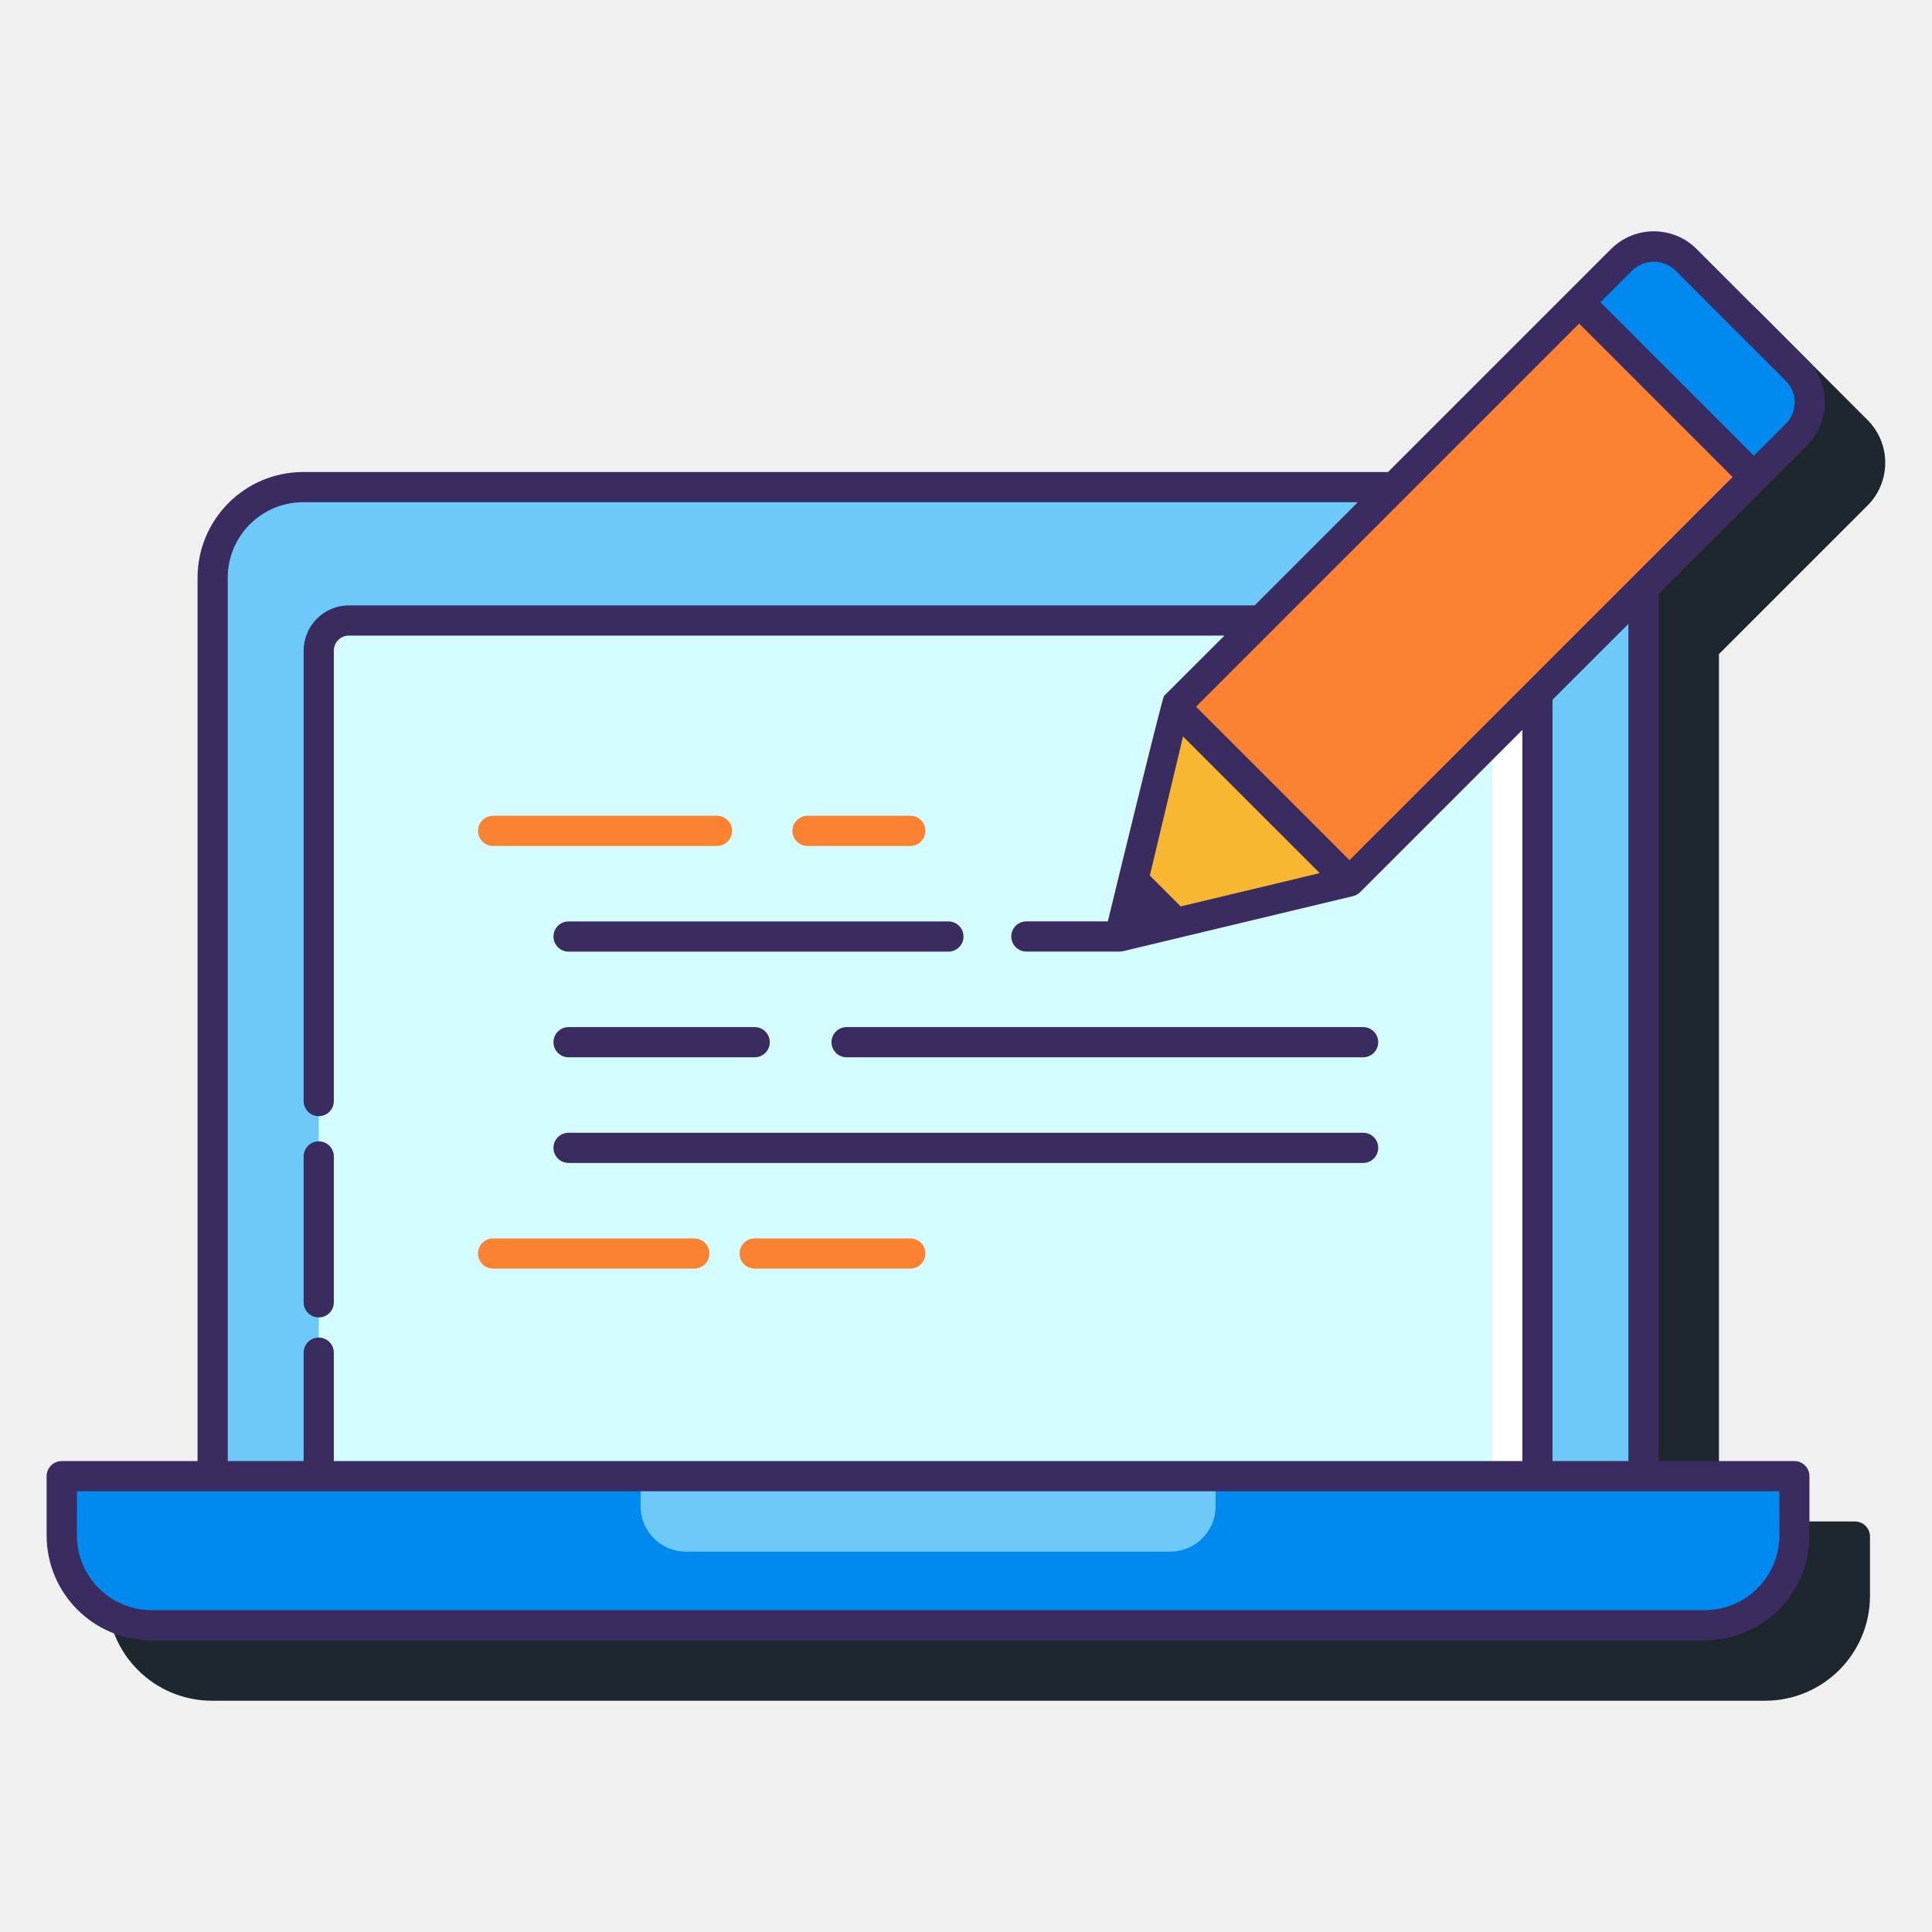
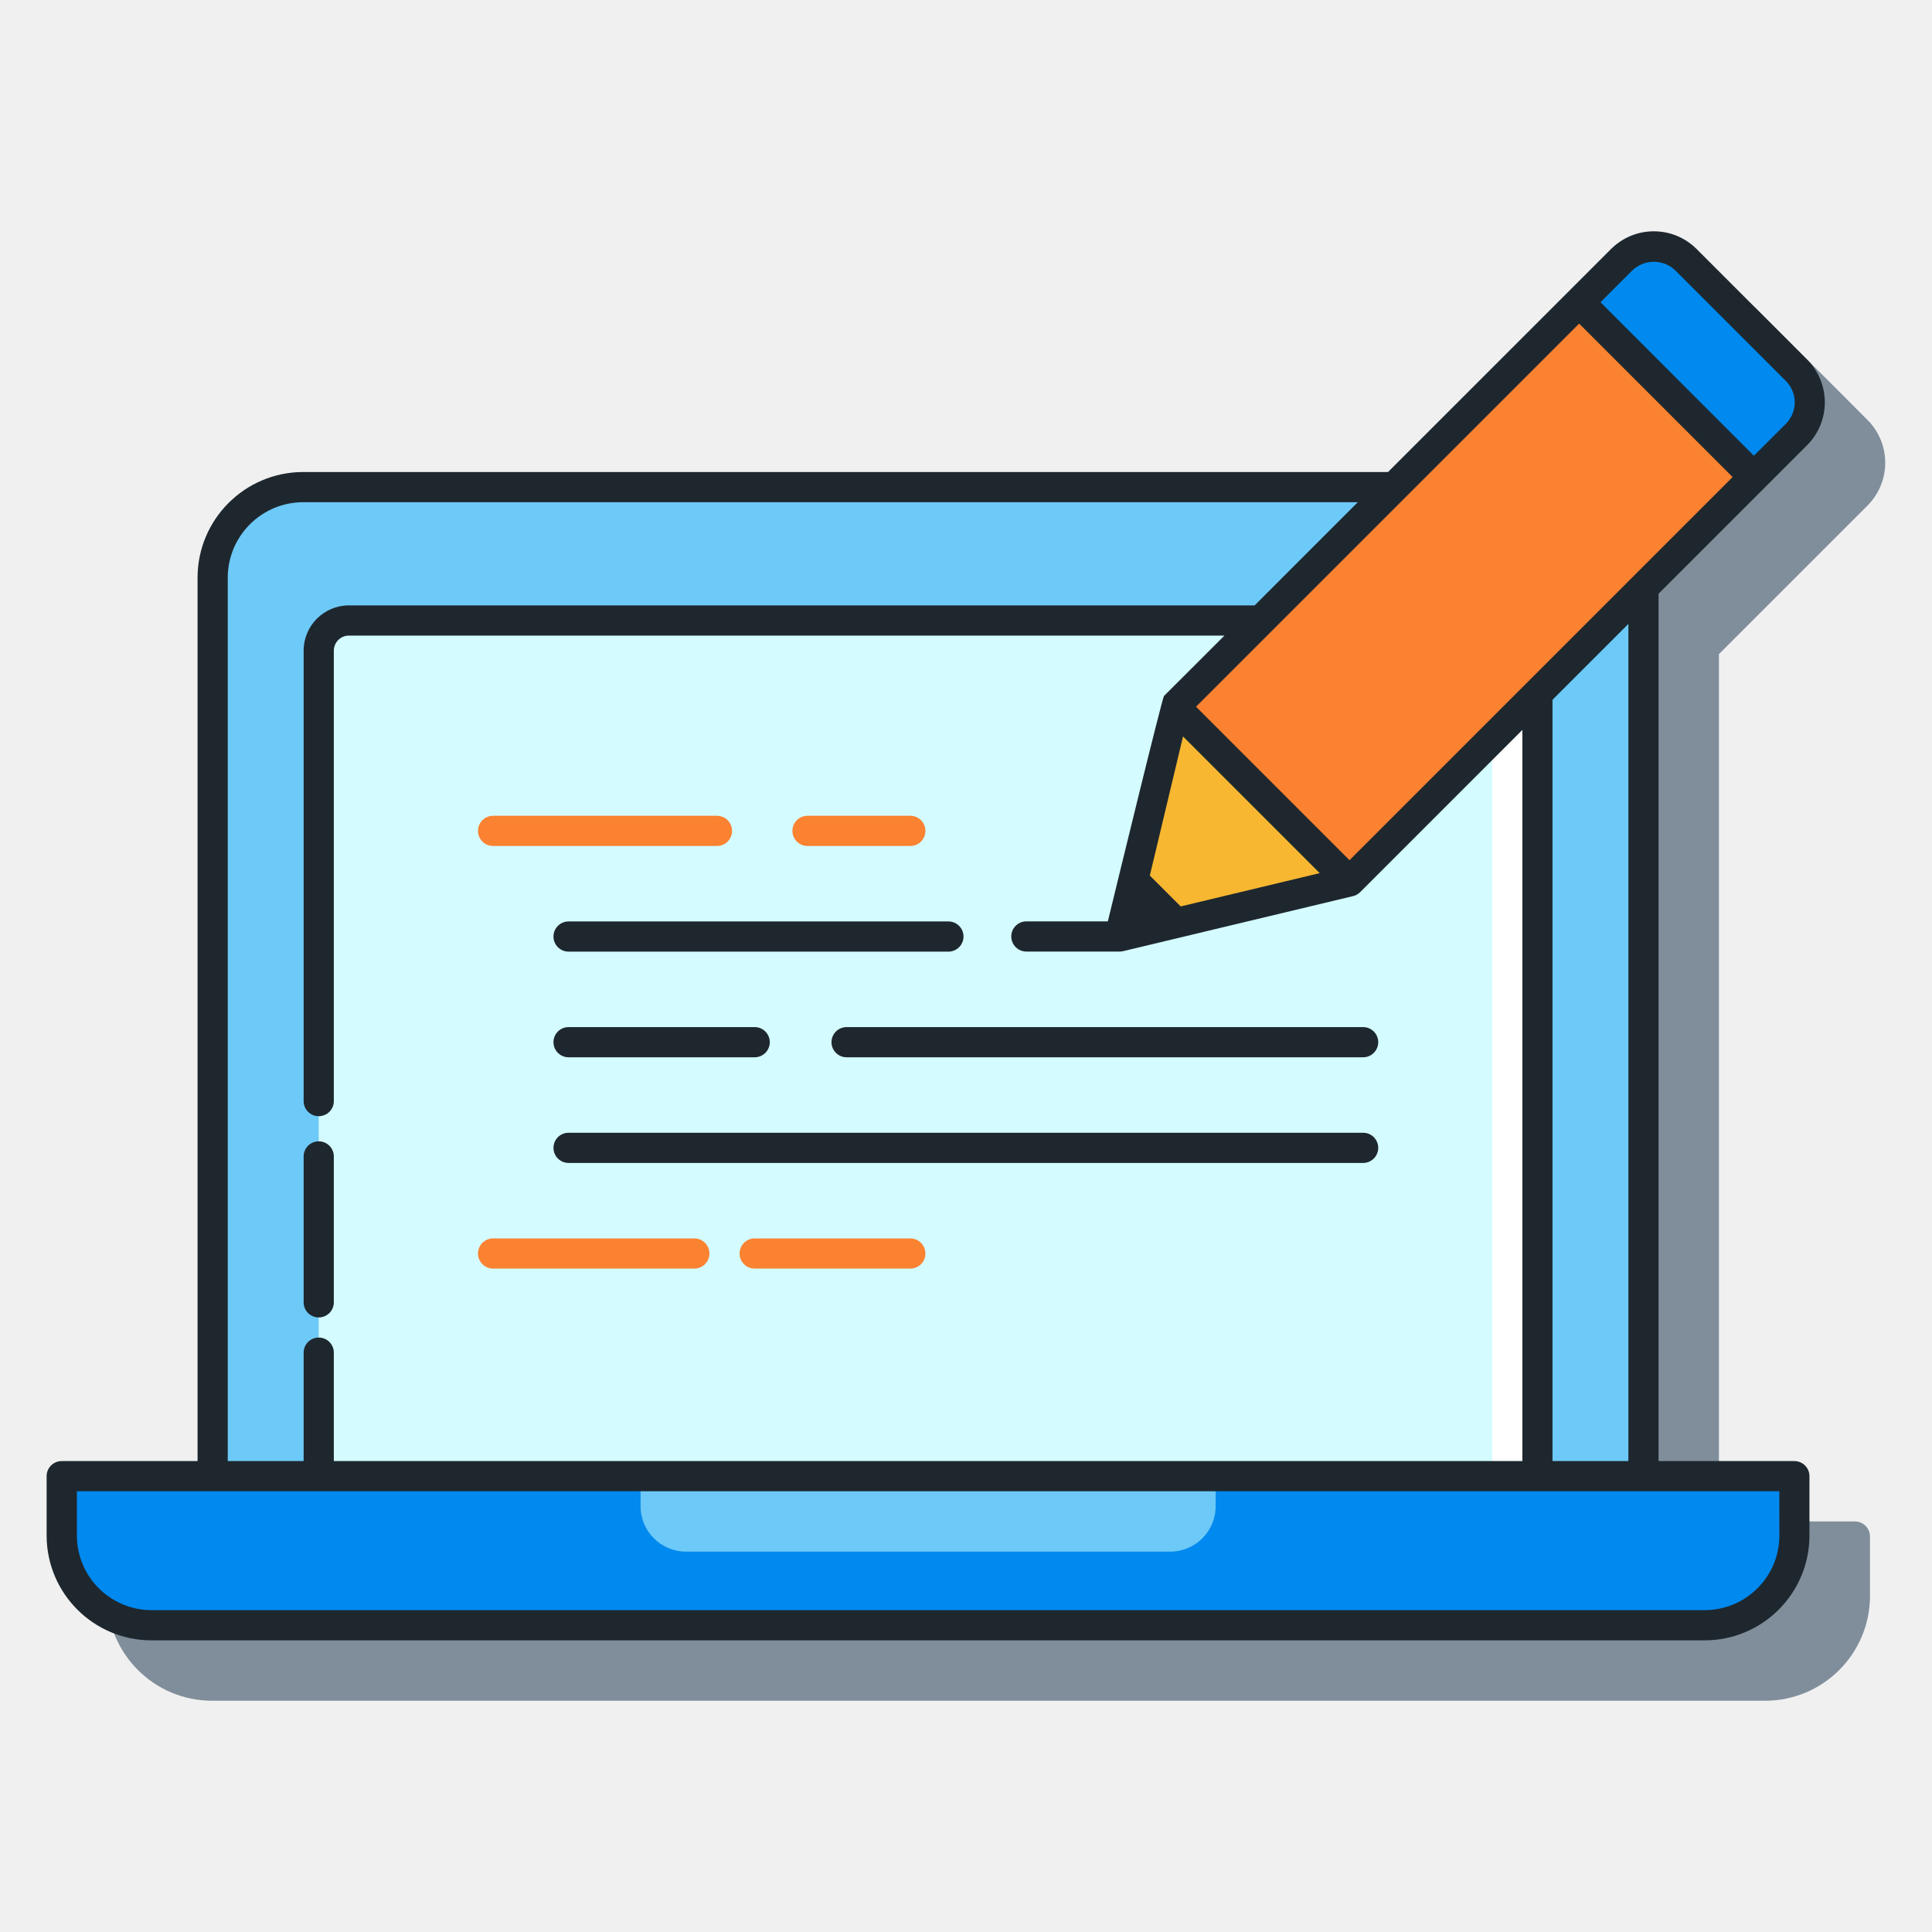
<svg xmlns="http://www.w3.org/2000/svg" height="512" viewBox="0 0 128 128" width="512">
-   <path d="m122.885 100.8h-9v-57.465l9.84-9.839a4.011 4.011 0 0 0 0-5.675l-7.317-7.321a4.012 4.012 0 0 0 -5.674 0l-14.773 14.772h-71.872a7.008 7.008 0 0 0 -7 7v58.528h-8.989a1 1 0 0 0 -1 1v3.933a6.952 6.952 0 0 0 6.945 6.945h102.9a6.953 6.953 0 0 0 6.947-6.945v-3.933a1 1 0 0 0 -1.007-1z" fill="#1E272E" />
+   <path d="m122.885 100.8h-9v-57.465l9.84-9.839a4.011 4.011 0 0 0 0-5.675l-7.317-7.321a4.012 4.012 0 0 0 -5.674 0l-14.773 14.772h-71.872a7.008 7.008 0 0 0 -7 7v58.528h-8.989a1 1 0 0 0 -1 1v3.933a6.952 6.952 0 0 0 6.945 6.945h102.9a6.953 6.953 0 0 0 6.947-6.945v-3.933a1 1 0 0 0 -1.007-1z" fill="#808e9b" />
  <path d="m89.408 58.4-15.224 3.648 3.642-15.227 14.548-14.549h-72.285a6 6 0 0 0 -6 6v59.528h94.8v-58.879z" fill="#6dc9f7" />
  <path d="m89.408 58.4-15.224 3.648 3.642-15.227 5.711-5.712h-60.42a2 2 0 0 0 -2 2v54.691h80.745v-51.851z" fill="#d4fbff" />
  <path d="m98.862 48.949v48.849h3v-51.849z" fill="#fff" />
  <path d="m4.1 97.8v3.933a5.945 5.945 0 0 0 5.945 5.945h102.9a5.946 5.946 0 0 0 5.947-5.945v-3.933z" fill="#0089ef" />
  <path d="m4.1 97.8v3.933a5.945 5.945 0 0 0 5.945 5.945h102.9a5.946 5.946 0 0 0 5.947-5.945v-3.933z" fill="#0089ef" />
  <path d="m42.439 97.8v1.991a3.009 3.009 0 0 0 3.009 3.009h32.083a3.009 3.009 0 0 0 3.009-3.009v-1.991z" fill="#6dc9f7" />
  <path d="m60.31 56.048h-6.81a1 1 0 0 1 0-2h6.81a1 1 0 0 1 0 2z" fill="#fa8231" />
  <path d="m47.5 56.048h-14.831a1 1 0 1 1 0-2h14.831a1 1 0 1 1 0 2z" fill="#fa8231" />
  <path d="m89.408 58.4-15.224 3.648 3.642-15.227 29.614-29.615a3.014 3.014 0 0 1 4.261 0l7.322 7.322a3.013 3.013 0 0 1 0 4.26z" fill="#f7b731" />
  <path d="m89.408 58.4-11.582-11.579 29.614-29.615a3.014 3.014 0 0 1 4.261 0l7.322 7.322a3.013 3.013 0 0 1 0 4.26z" fill="#fa8231" />
  <path d="m116.2 31.607 2.819-2.819a3.013 3.013 0 0 0 0-4.26l-7.319-7.322a3.014 3.014 0 0 0 -4.261 0l-2.818 2.819z" fill="#0089ef" />
-   <g fill="#3a2c60">
+   <g fill="#1E272E">
    <path d="m21.117 87.284a1 1 0 0 0 1-1v-9.667a1 1 0 0 0 -2 0v9.667a1 1 0 0 0 1 1z" />
    <path d="m118.885 96.8h-9v-57.464l9.84-9.84a4.014 4.014 0 0 0 0-5.675l-7.318-7.321a4.011 4.011 0 0 0 -5.673 0l-14.774 14.772h-71.871a7.008 7.008 0 0 0 -7 7v58.528h-9a1 1 0 0 0 -1 1v3.933a6.953 6.953 0 0 0 6.946 6.945h102.9a6.953 6.953 0 0 0 6.946-6.945v-3.933a1 1 0 0 0 -.996-1zm-11 0h-5.028v-50.437l5.028-5.027zm-29.661-36.747-2.045-2.046 2.2-9.215 9.056 9.055zm11.184-3.064-10.168-10.168 25.382-25.382 10.168 10.168zm18.74-39.076a2.06 2.06 0 0 1 2.845 0l7.323 7.322a2.015 2.015 0 0 1 0 2.847l-2.116 2.111-10.164-10.168zm-93.059 20.359a5.006 5.006 0 0 1 5-5h69.871l-6.837 6.837h-60.006a3 3 0 0 0 -3 3v29.841a1 1 0 0 0 2 0v-29.841a1 1 0 0 1 1-1h58.006l-4.005 4c-.113.113-2.961 11.807-3.721 14.934h-5.397a1 1 0 0 0 0 2h6.184a1.02 1.02 0 0 0 .232-.027l15.225-3.645a1 1 0 0 0 .474-.266l10.747-10.747v48.442h-78.745v-7.183a1 1 0 0 0 -2 0v7.183h-5.028zm102.8 63.459a4.951 4.951 0 0 1 -4.946 4.945h-102.903a4.951 4.951 0 0 1 -4.946-4.945v-2.931h112.791z" />
    <path d="m37.669 63.048h25.166a1 1 0 1 0 0-2h-25.166a1 1 0 0 0 0 2z" />
    <path d="m55.089 69.048a1 1 0 0 0 1 1h34.222a1 1 0 0 0 0-2h-34.222a1 1 0 0 0 -1 1z" />
    <path d="m37.669 70.048h12.331a1 1 0 1 0 0-2h-12.331a1 1 0 0 0 0 2z" />
    <path d="m37.669 77.048h52.642a1 1 0 0 0 0-2h-52.642a1 1 0 0 0 0 2z" />
  </g>
  <path d="m60.31 84.048h-10.31a1 1 0 0 1 0-2h10.31a1 1 0 0 1 0 2z" fill="#fa8231" />
  <path d="m46 84.048h-13.331a1 1 0 1 1 0-2h13.331a1 1 0 1 1 0 2z" fill="#fa8231" />
</svg>
